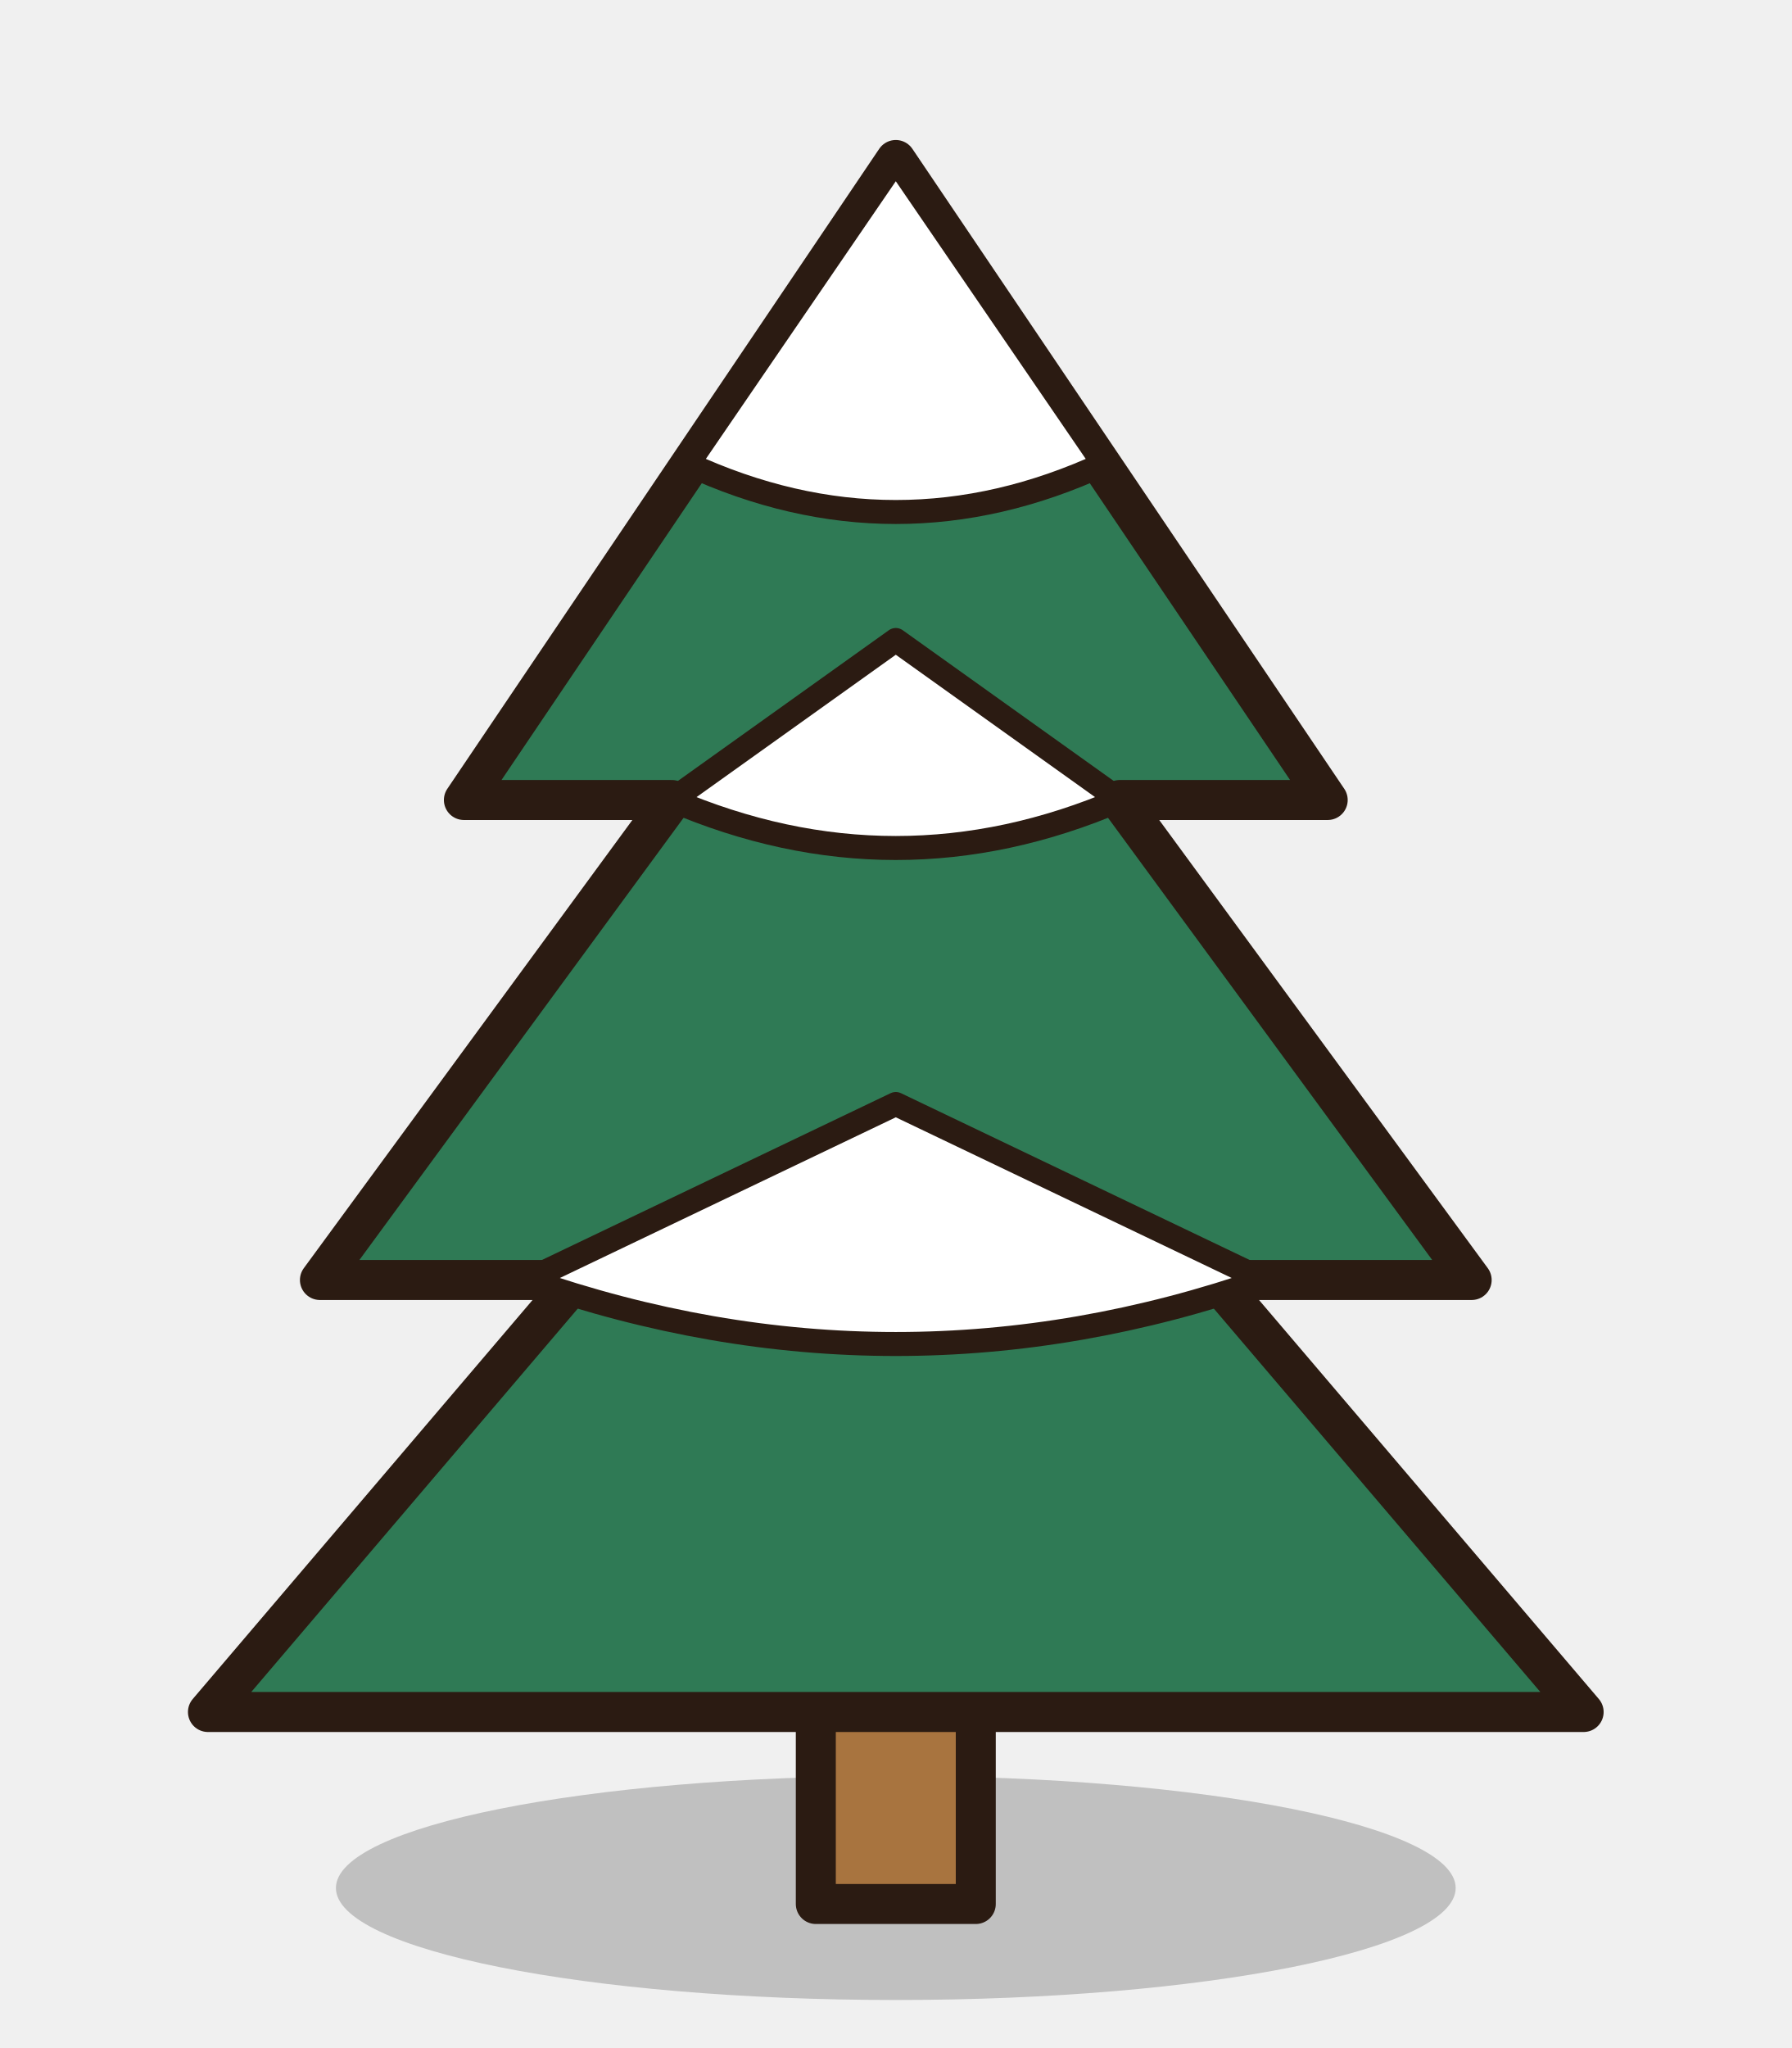
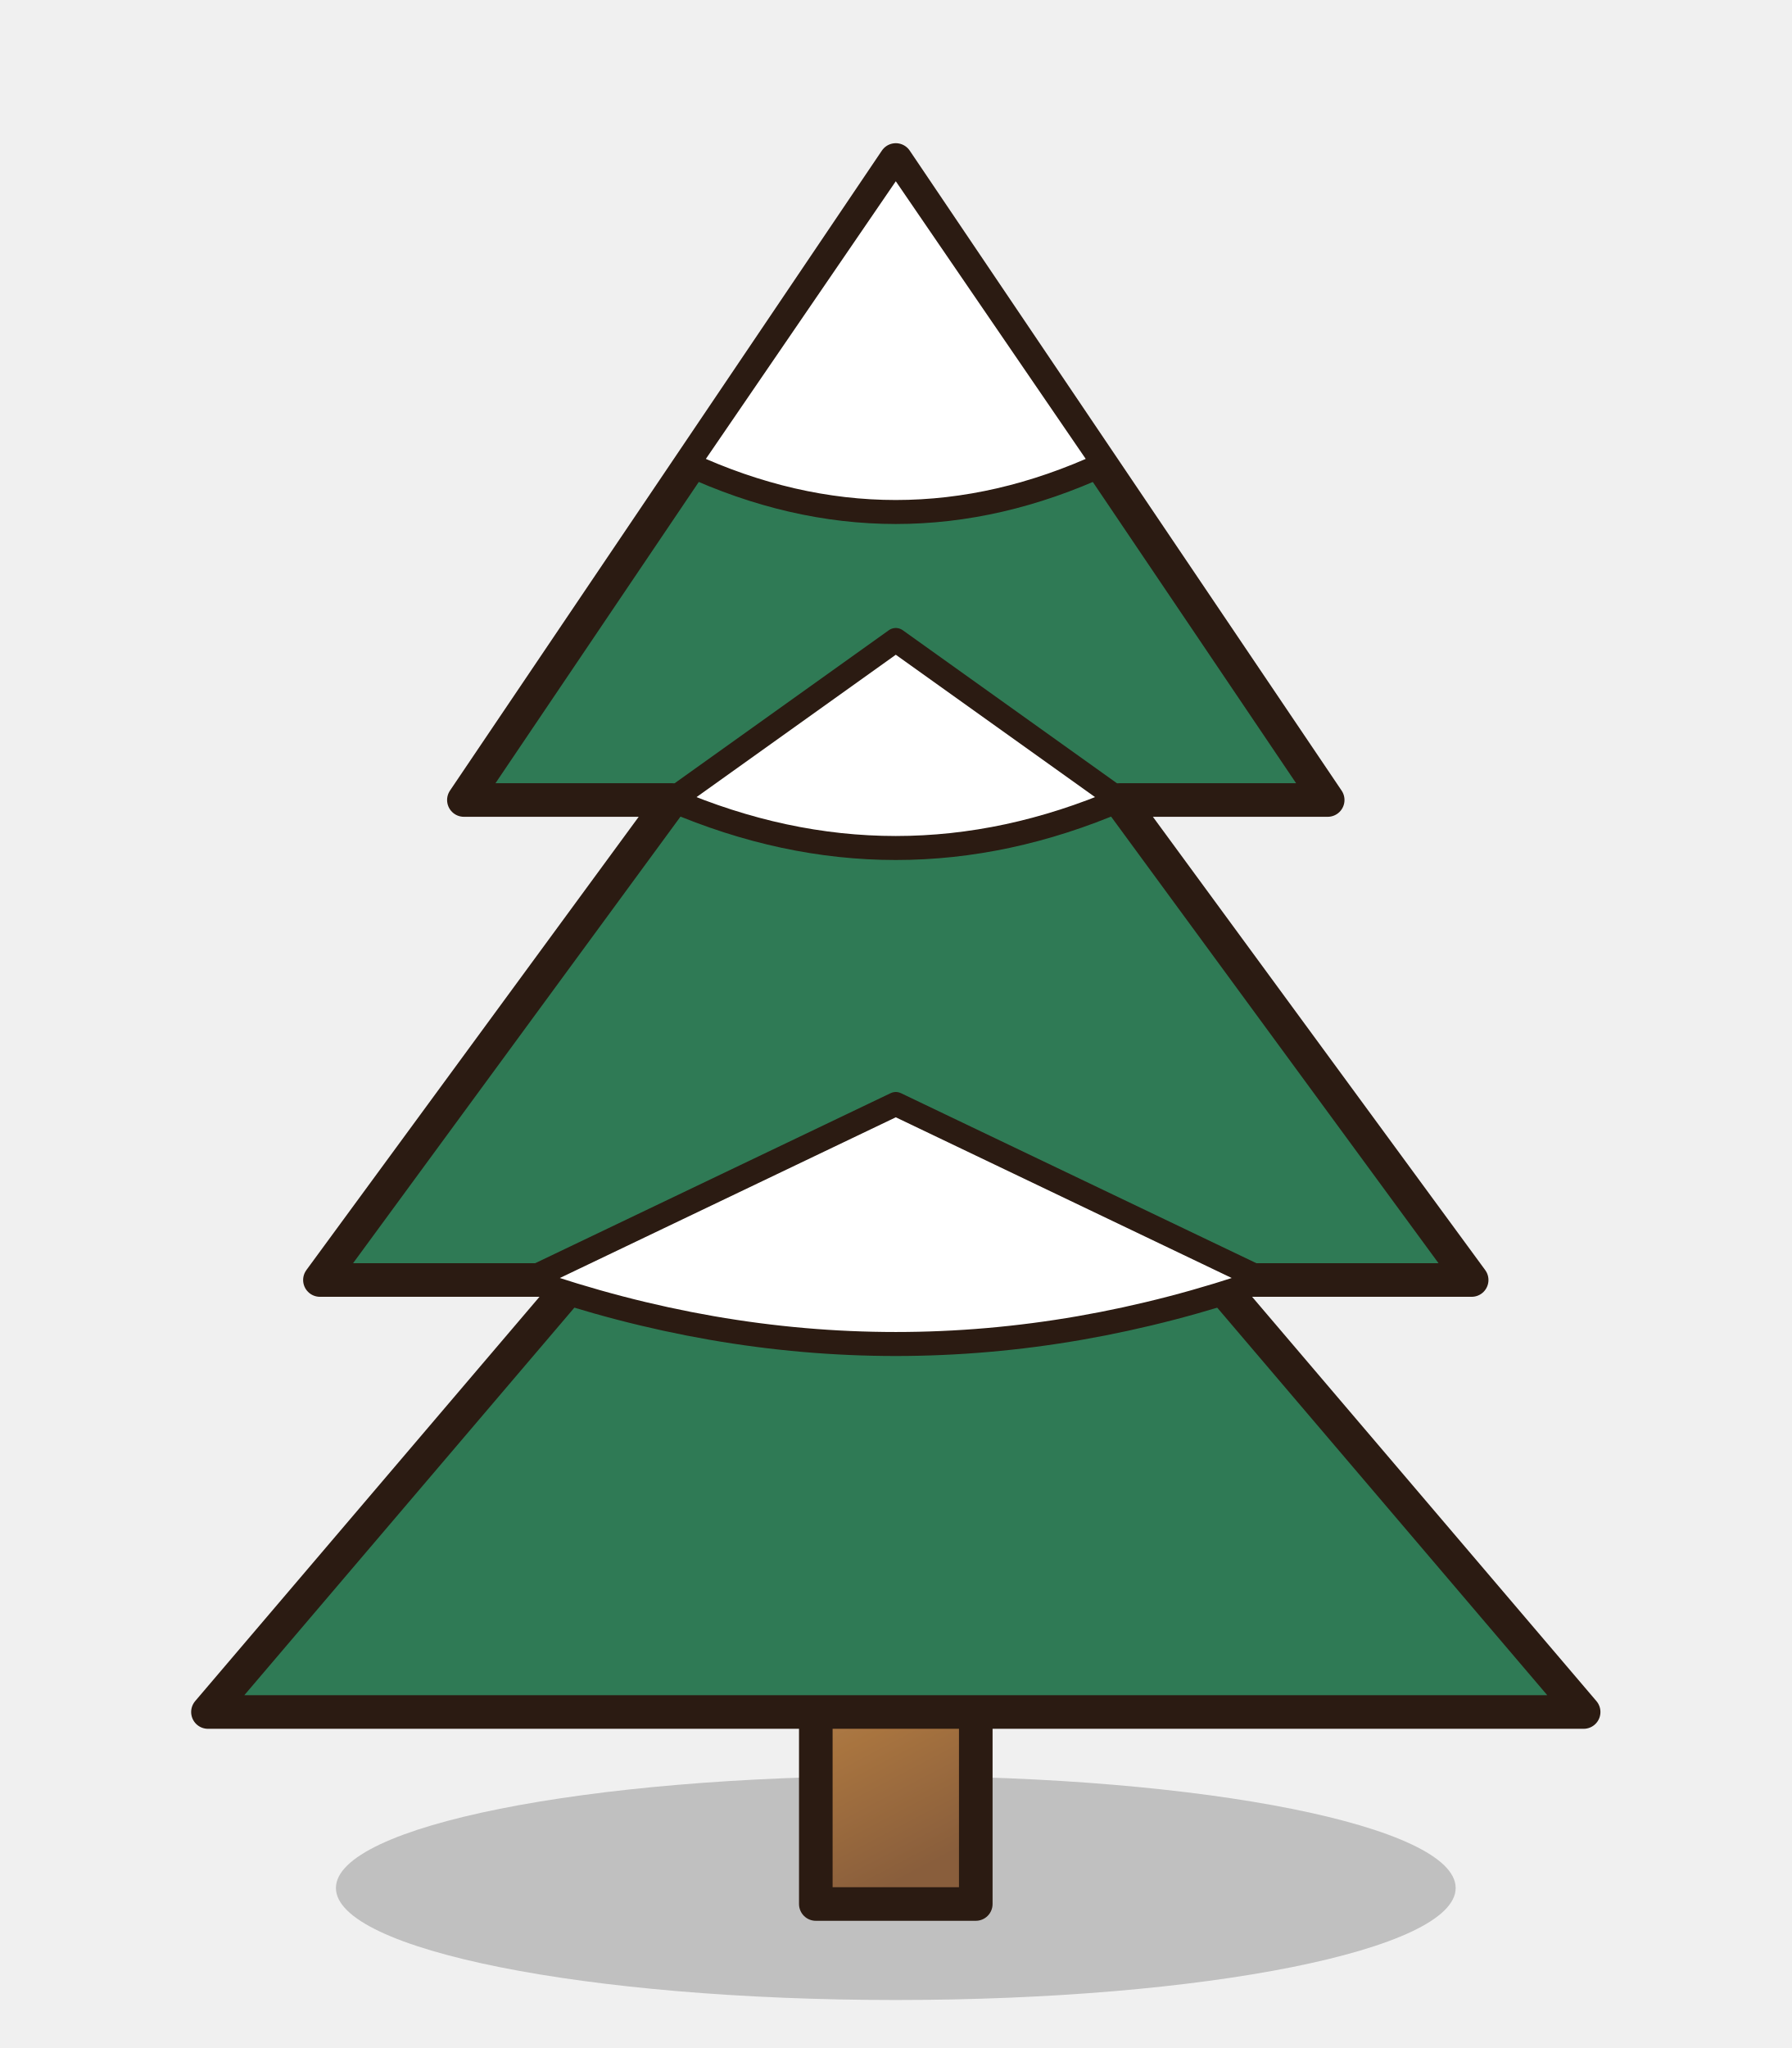
<svg xmlns="http://www.w3.org/2000/svg" viewBox="0 0 224 256" width="224" height="256">
  <defs>
    <linearGradient id="stone" x1="0" y1="0" x2="1" y2="0">
      <stop offset="0.00" stop-color="#d6cebd" />
      <stop offset="0.50" stop-color="#ada591" />
      <stop offset="1.00" stop-color="#80776a" />
    </linearGradient>
    <linearGradient id="stoneB" x1="0" y1="0" x2="1" y2="0">
      <stop offset="0.00" stop-color="#d4dcee" />
      <stop offset="0.50" stop-color="#a3aecb" />
      <stop offset="1.00" stop-color="#6e7a9c" />
    </linearGradient>
    <linearGradient id="stoneD" x1="0" y1="0" x2="1" y2="0">
      <stop offset="0.00" stop-color="#8a8a9a" />
      <stop offset="0.50" stop-color="#5d5c6d" />
      <stop offset="1.00" stop-color="#3c3b49" />
    </linearGradient>
    <linearGradient id="wood" x1="0" y1="0" x2="0" y2="1">
      <stop offset="0.00" stop-color="#c48f52" />
      <stop offset="1.00" stop-color="#7d512b" />
    </linearGradient>
    <linearGradient id="roofG" x1="0" y1="0" x2="1" y2="1">
      <stop offset="0.00" stop-color="#86d25f" />
      <stop offset="1.00" stop-color="#2d7a34" />
    </linearGradient>
    <linearGradient id="roofR" x1="0" y1="0" x2="1" y2="1">
      <stop offset="0.00" stop-color="#ee6a58" />
      <stop offset="1.00" stop-color="#9c2a22" />
    </linearGradient>
    <linearGradient id="roofP" x1="0" y1="0" x2="1" y2="1">
      <stop offset="0.00" stop-color="#a67ae8" />
      <stop offset="1.00" stop-color="#4a2c98" />
    </linearGradient>
    <linearGradient id="steel" x1="0" y1="0" x2="1" y2="1">
      <stop offset="0.00" stop-color="#eef2f6" />
      <stop offset="0.50" stop-color="#b3bcc7" />
      <stop offset="1.00" stop-color="#7a8593" />
    </linearGradient>
    <linearGradient id="gold" x1="0" y1="0" x2="1" y2="1">
      <stop offset="0.00" stop-color="#ffe27a" />
      <stop offset="1.00" stop-color="#c8901a" />
    </linearGradient>
    <linearGradient id="blue" x1="0" y1="0" x2="1" y2="1">
      <stop offset="0.00" stop-color="#5b9be8" />
      <stop offset="1.00" stop-color="#1f4c9a" />
    </linearGradient>
    <linearGradient id="copper" x1="0" y1="0" x2="1" y2="1">
      <stop offset="0.00" stop-color="#f0b27a" />
      <stop offset="1.00" stop-color="#a35f2e" />
    </linearGradient>
    <linearGradient id="ice" x1="0" y1="0" x2="1" y2="1">
      <stop offset="0.00" stop-color="#f2fdff" />
      <stop offset="0.50" stop-color="#8fdcf5" />
      <stop offset="1.00" stop-color="#3d98cf" />
    </linearGradient>
    <linearGradient id="iron" x1="0" y1="0" x2="1" y2="1">
      <stop offset="0.00" stop-color="#7c7c88" />
      <stop offset="1.00" stop-color="#2f2f38" />
    </linearGradient>
    <linearGradient id="lava" x1="0" y1="0" x2="1" y2="1">
      <stop offset="0.00" stop-color="#ffd24a" />
      <stop offset="1.00" stop-color="#ff6a1a" />
    </linearGradient>
    <radialGradient id="goblin" cx="0.4" cy="0.35" r=".8">
      <stop offset="0.00" stop-color="#aee572" />
      <stop offset="1.00" stop-color="#4f9e32" />
    </radialGradient>
    <radialGradient id="orc" cx="0.4" cy="0.35" r=".8">
      <stop offset="0.00" stop-color="#6fae4a" />
      <stop offset="1.00" stop-color="#2f6a22" />
    </radialGradient>
    <radialGradient id="wolf" cx="0.4" cy="0.35" r=".8">
      <stop offset="0.00" stop-color="#b8bec9" />
      <stop offset="1.00" stop-color="#6c7380" />
    </radialGradient>
    <radialGradient id="ogre" cx="0.4" cy="0.35" r=".8">
      <stop offset="0.00" stop-color="#b27a4c" />
      <stop offset="1.00" stop-color="#6a4126" />
    </radialGradient>
    <radialGradient id="rock" cx="0.4" cy="0.35" r=".8">
      <stop offset="0.00" stop-color="#b9b9c2" />
      <stop offset="1.00" stop-color="#6a6a78" />
    </radialGradient>
    <radialGradient id="wisp" cx="0.4" cy="0.35" r=".8">
      <stop offset="0.00" stop-color="#ffffff" />
      <stop offset="0.50" stop-color="#9ae9ff" />
      <stop offset="1.00" stop-color="#2fa6e0" />
    </radialGradient>
    <radialGradient id="drake" cx="0.4" cy="0.35" r=".8">
      <stop offset="0.00" stop-color="#e8604e" />
      <stop offset="1.00" stop-color="#8c1c1c" />
    </radialGradient>
    <radialGradient id="bat" cx="0.4" cy="0.35" r=".8">
      <stop offset="0.00" stop-color="#8f5cc0" />
      <stop offset="1.00" stop-color="#4a2a68" />
    </radialGradient>
    <radialGradient id="ghost" cx="0.4" cy="0.35" r=".8">
      <stop offset="0.00" stop-color="#eaffff" />
      <stop offset="0.50" stop-color="#9bded6" />
      <stop offset="1.00" stop-color="#4fa8a0" />
    </radialGradient>
    <radialGradient id="orb" cx="0.4" cy="0.35" r=".8">
      <stop offset="0.00" stop-color="#ffffff" />
      <stop offset="0.50" stop-color="#d9a8ff" />
      <stop offset="1.00" stop-color="#8a4fe0" />
    </radialGradient>
    <radialGradient id="glowY" cx="0.4" cy="0.35" r=".8">
      <stop offset="0.00" stop-color="#fffbd0" />
      <stop offset="0.50" stop-color="#ffe14a" />
      <stop offset="1.00" stop-color="#ff9d1a" />
    </radialGradient>
    <radialGradient id="glowC" cx="0.4" cy="0.35" r=".8">
      <stop offset="0.00" stop-color="#ffffff" />
      <stop offset="0.50" stop-color="#a8f0ff" />
      <stop offset="1.00" stop-color="#2fb8e8" />
    </radialGradient>
+     <linearGradient id="s_stone" x1="0" y1="0" x2="0.25" y2="1">
+       <stop offset="0" stop-color="#cac4b4" />
+       <stop offset=".55" stop-color="#bdb5a1" />
+       <stop offset="1" stop-color="#999188" />
+     </linearGradient>
+     <linearGradient id="s_stoneB" x1="0" y1="0" x2="0.25" y2="1">
+       <stop offset="0" stop-color="#bbc4da" />
+       <stop offset=".55" stop-color="#aab5d1" />
+       <stop offset="1" stop-color="#8a91ae" />
+     </linearGradient>
+     <linearGradient id="s_stoneD" x1="0" y1="0" x2="0.25" y2="1">
+       <stop offset="0" stop-color="#838291" />
+       <stop offset=".55" stop-color="#646376" />
+       <stop offset="1" stop-color="#545167" />
+     </linearGradient>
+     <linearGradient id="s_wood" x1="0" y1="0" x2="0.25" y2="1">
+       <stop offset="0" stop-color="#b99065" />
+       <stop offset=".55" stop-color="#a8743f" />
+       <stop offset="1" stop-color="#895e3c" />
+     </linearGradient>
+     <linearGradient id="s_roofG" x1="0" y1="0" x2="0.25" y2="1">
+       <stop offset="0" stop-color="#75b36c" />
+       <stop offset=".55" stop-color="#52a047" />
+       <stop offset="1" stop-color="#468042" />
+     </linearGradient>
+     <linearGradient id="s_roofR" x1="0" y1="0" x2="0.25" y2="1">
+       <stop offset="0" stop-color="#d66e63" />
+       <stop offset=".55" stop-color="#cc4a3c" />
+       <stop offset="1" stop-color="#a53d39" />
+     </linearGradient>
+     <linearGradient id="s_roofP" x1="0" y1="0" x2="0.25" y2="1">
+       <stop offset="0" stop-color="#9779d5" />
+       <stop offset=".55" stop-color="#7d57cb" />
+       <stop offset="1" stop-color="#6747a9" />
+     </linearGradient>
+     <linearGradient id="s_steel" x1="0" y1="0" x2="0.25" y2="1">
+       <stop offset="0" stop-color="#c9d1d9" />
+       <stop offset=".55" stop-color="#bcc5d0" />
+       <stop offset="1" stop-color="#989dad" />
+     </linearGradient>
+     <linearGradient id="s_gold" x1="0" y1="0" x2="0.25" y2="1">
+       <stop offset="0" stop-color="#eec461" />
+       <stop offset=".55" stop-color="#eab53a" />
+       <stop offset="1" stop-color="#bc9138" />
+     </linearGradient>
+     <linearGradient id="s_blue" x1="0" y1="0" x2="0.25" y2="1">
+       <stop offset="0" stop-color="#6291d5" />
+       <stop offset=".55" stop-color="#3b76cb" />
+       <stop offset="1" stop-color="#3460a9" />
+     </linearGradient>
+     <linearGradient id="s_copper" x1="0" y1="0" x2="0.25" y2="1">
+       <stop offset="0" stop-color="#d6996d" />
+       <stop offset=".55" stop-color="#cc8048" />
+       <stop offset="1" stop-color="#a56743" />
+     </linearGradient>
+     <linearGradient id="s_ice" x1="0" y1="0" x2="0.25" y2="1">
+       <stop offset="0" stop-color="#a8e4f7" />
+       <stop offset=".55" stop-color="#92ddf5" />
+       <stop offset="1" stop-color="#78b0ca" />
+     </linearGradient>
+     <linearGradient id="s_iron" x1="0" y1="0" x2="0.25" y2="1">
+       <stop offset="0" stop-color="#7a7a83" />
+       <stop offset=".55" stop-color="#595964" />
+       <stop offset="1" stop-color="#4b4959" />
+     </linearGradient>
+     <linearGradient id="s_lava" x1="0" y1="0" x2="0.25" y2="1">
+       <stop offset="0" stop-color="#ffb359" />
+       <stop offset=".55" stop-color="#ffa030" />
+       <stop offset="1" stop-color="#cd8030" />
+     </linearGradient>
+     <linearGradient id="s_goblin" x1="0" y1="0" x2="0.25" y2="1">
+       <stop offset="0" stop-color="#99cf73" />
+       <stop offset=".55" stop-color="#80c350" />
+       <stop offset="1" stop-color="#6a9c49" />
+     </linearGradient>
+     <linearGradient id="s_orc" x1="0" y1="0" x2="0.25" y2="1">
+       <stop offset="0" stop-color="#6fa25a" />
+       <stop offset=".55" stop-color="#4b8b31" />
+       <stop offset="1" stop-color="#407031" />
+     </linearGradient>
+     <linearGradient id="s_wolf" x1="0" y1="0" x2="0.25" y2="1">
+       <stop offset="0" stop-color="#a5abb5" />
+       <stop offset=".55" stop-color="#8e96a3" />
+       <stop offset="1" stop-color="#74798a" />
+     </linearGradient>
+     <linearGradient id="s_ogre" x1="0" y1="0" x2="0.25" y2="1">
+       <stop offset="0" stop-color="#a57d60" />
+       <stop offset=".55" stop-color="#8f5c38" />
+       <stop offset="1" stop-color="#754b36" />
+     </linearGradient>
+     <linearGradient id="s_rock" x1="0" y1="0" x2="0.25" y2="1">
+       <stop offset="0" stop-color="#a3a3ad" />
+       <stop offset=".55" stop-color="#8c8c99" />
+       <stop offset="1" stop-color="#737182" />
+     </linearGradient>
+     <linearGradient id="s_wisp" x1="0" y1="0" x2="0.25" y2="1">
+       <stop offset="0" stop-color="#a9e6ff" />
+       <stop offset=".55" stop-color="#93e0ff" />
+       <stop offset="1" stop-color="#78b2d1" />
+     </linearGradient>
+     <linearGradient id="s_drake" x1="0" y1="0" x2="0.25" y2="1">
+       <stop offset="0" stop-color="#ce6156" />
+       <stop offset=".55" stop-color="#c23a2c" />
+       <stop offset="1" stop-color="#9d312d" />
+     </linearGradient>
+     <linearGradient id="s_bat" x1="0" y1="0" x2="0.25" y2="1">
+       <stop offset="0" stop-color="#8966a8" />
+       <stop offset=".55" stop-color="#6b4092" />
+       <stop offset="1" stop-color="#59357c" />
+     </linearGradient>
+     <linearGradient id="s_ghost" x1="0" y1="0" x2="0.25" y2="1">
+       <stop offset="0" stop-color="#bbece5" />
+       <stop offset=".55" stop-color="#aae7df" />
+       <stop offset="1" stop-color="#8ab8b9" />
+     </linearGradient>
+     <linearGradient id="s_orb" x1="0" y1="0" x2="0.25" y2="1">
+       <stop offset="0" stop-color="#d1aff5" />
+       <stop offset=".55" stop-color="#c59bf2" />
+       <stop offset="1" stop-color="#9f7cc7" />
+     </linearGradient>
+     <linearGradient id="s_glowY" x1="0" y1="0" x2="0.25" y2="1">
+       <stop offset="0" stop-color="#ffe76e" />
+       <stop offset=".55" stop-color="#ffe14a" />
+       <stop offset="1" stop-color="#cdb344" />
+     </linearGradient>
+     <linearGradient id="s_glowC" x1="0" y1="0" x2="0.25" y2="1">
+       <stop offset="0" stop-color="#99edff" />
+       <stop offset=".55" stop-color="#80e8ff" />
+       <stop offset="1" stop-color="#6ab8d1" />
+     </linearGradient>
  </defs>
-   <g stroke="#2b1b12" stroke-width="5" stroke-linejoin="round" stroke-linecap="round">
+   <g stroke="#2b1b12" stroke-width="4.2" stroke-linejoin="round" stroke-linecap="round">
    <ellipse cx="112" cy="236" rx="70" ry="14" fill="#000" opacity=".2" stroke="none" />
-     <path d="M102 238 V196 H122 V238 Z" fill="#a8743f" />
+     <path d="M102 238 V196 H122 V238 Z" fill="url(#s_wood)" />
    <path d="M112 20 L166 100 H140 L184 160 H152 L198 214 H26 L72 160 H40 L84 100 H58 Z" fill="#2f7a55" />
    <path d="M112 20 L138 58 Q112 70 86 58 Z M84 100 L112 80 L140 100 Q112 112 84 100 Z M66 160 L112 138 L158 160 Q112 176 66 160 Z" fill="#fff" stroke-width="3" />
  </g>
</svg>
